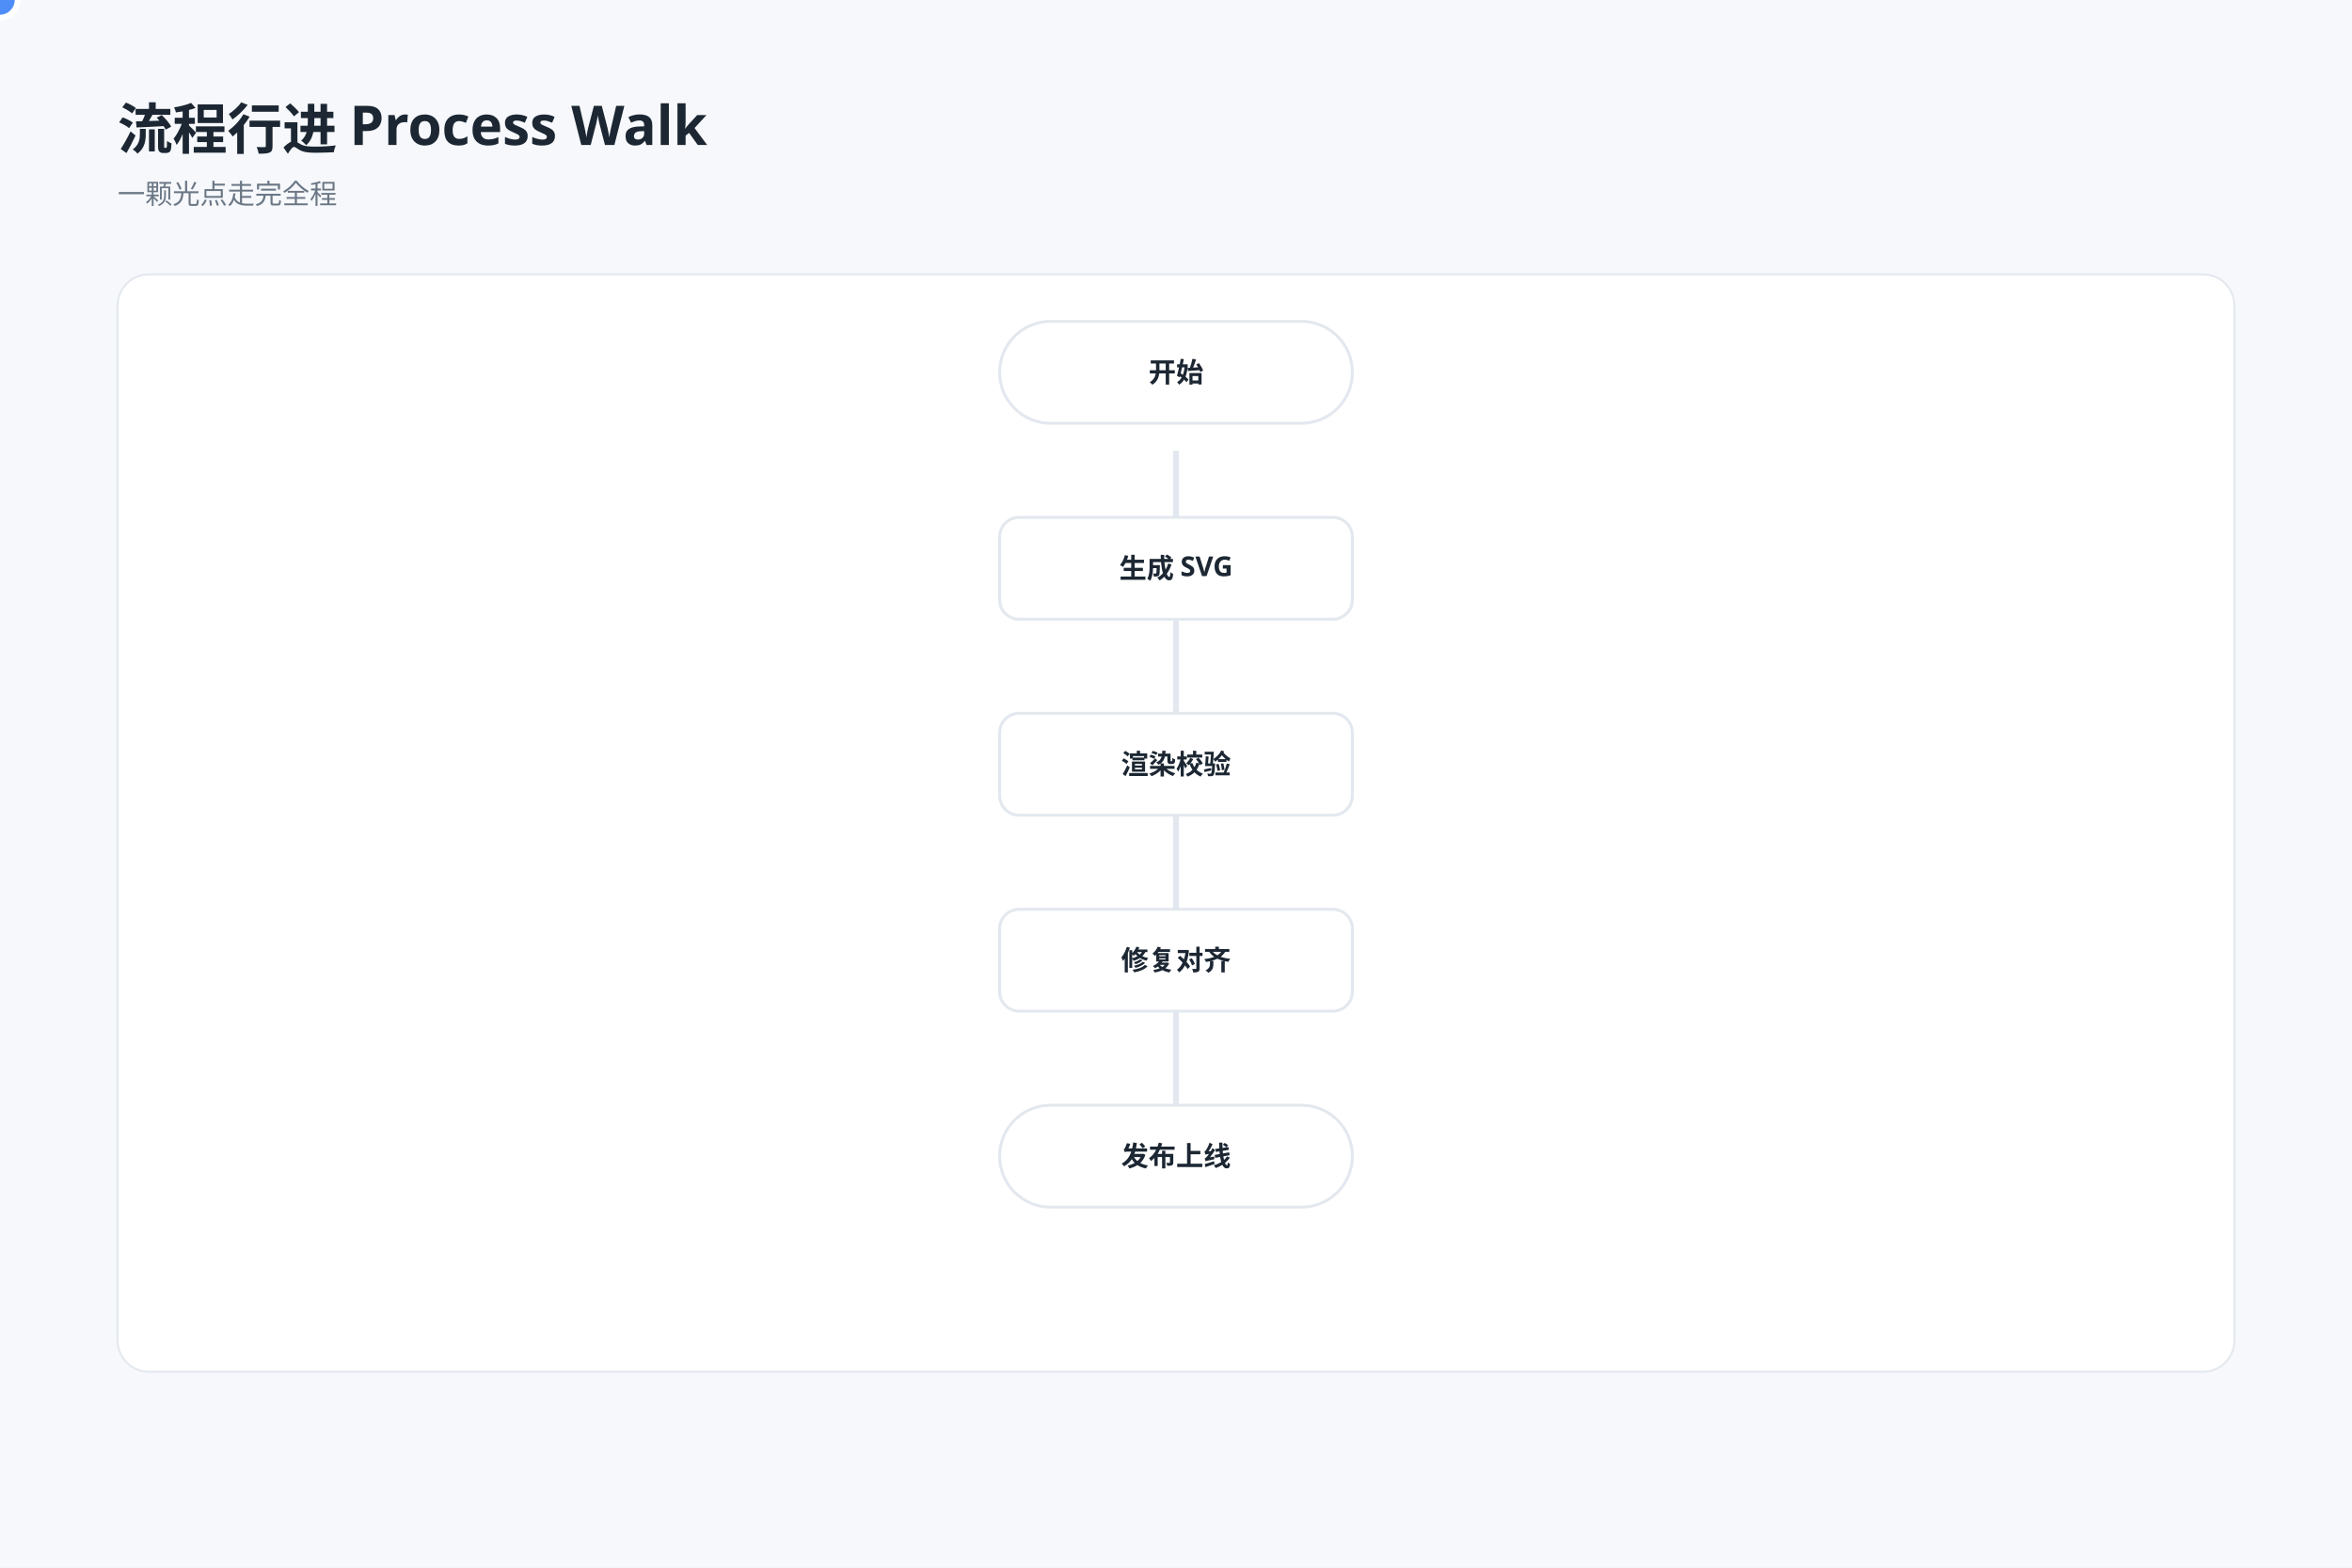
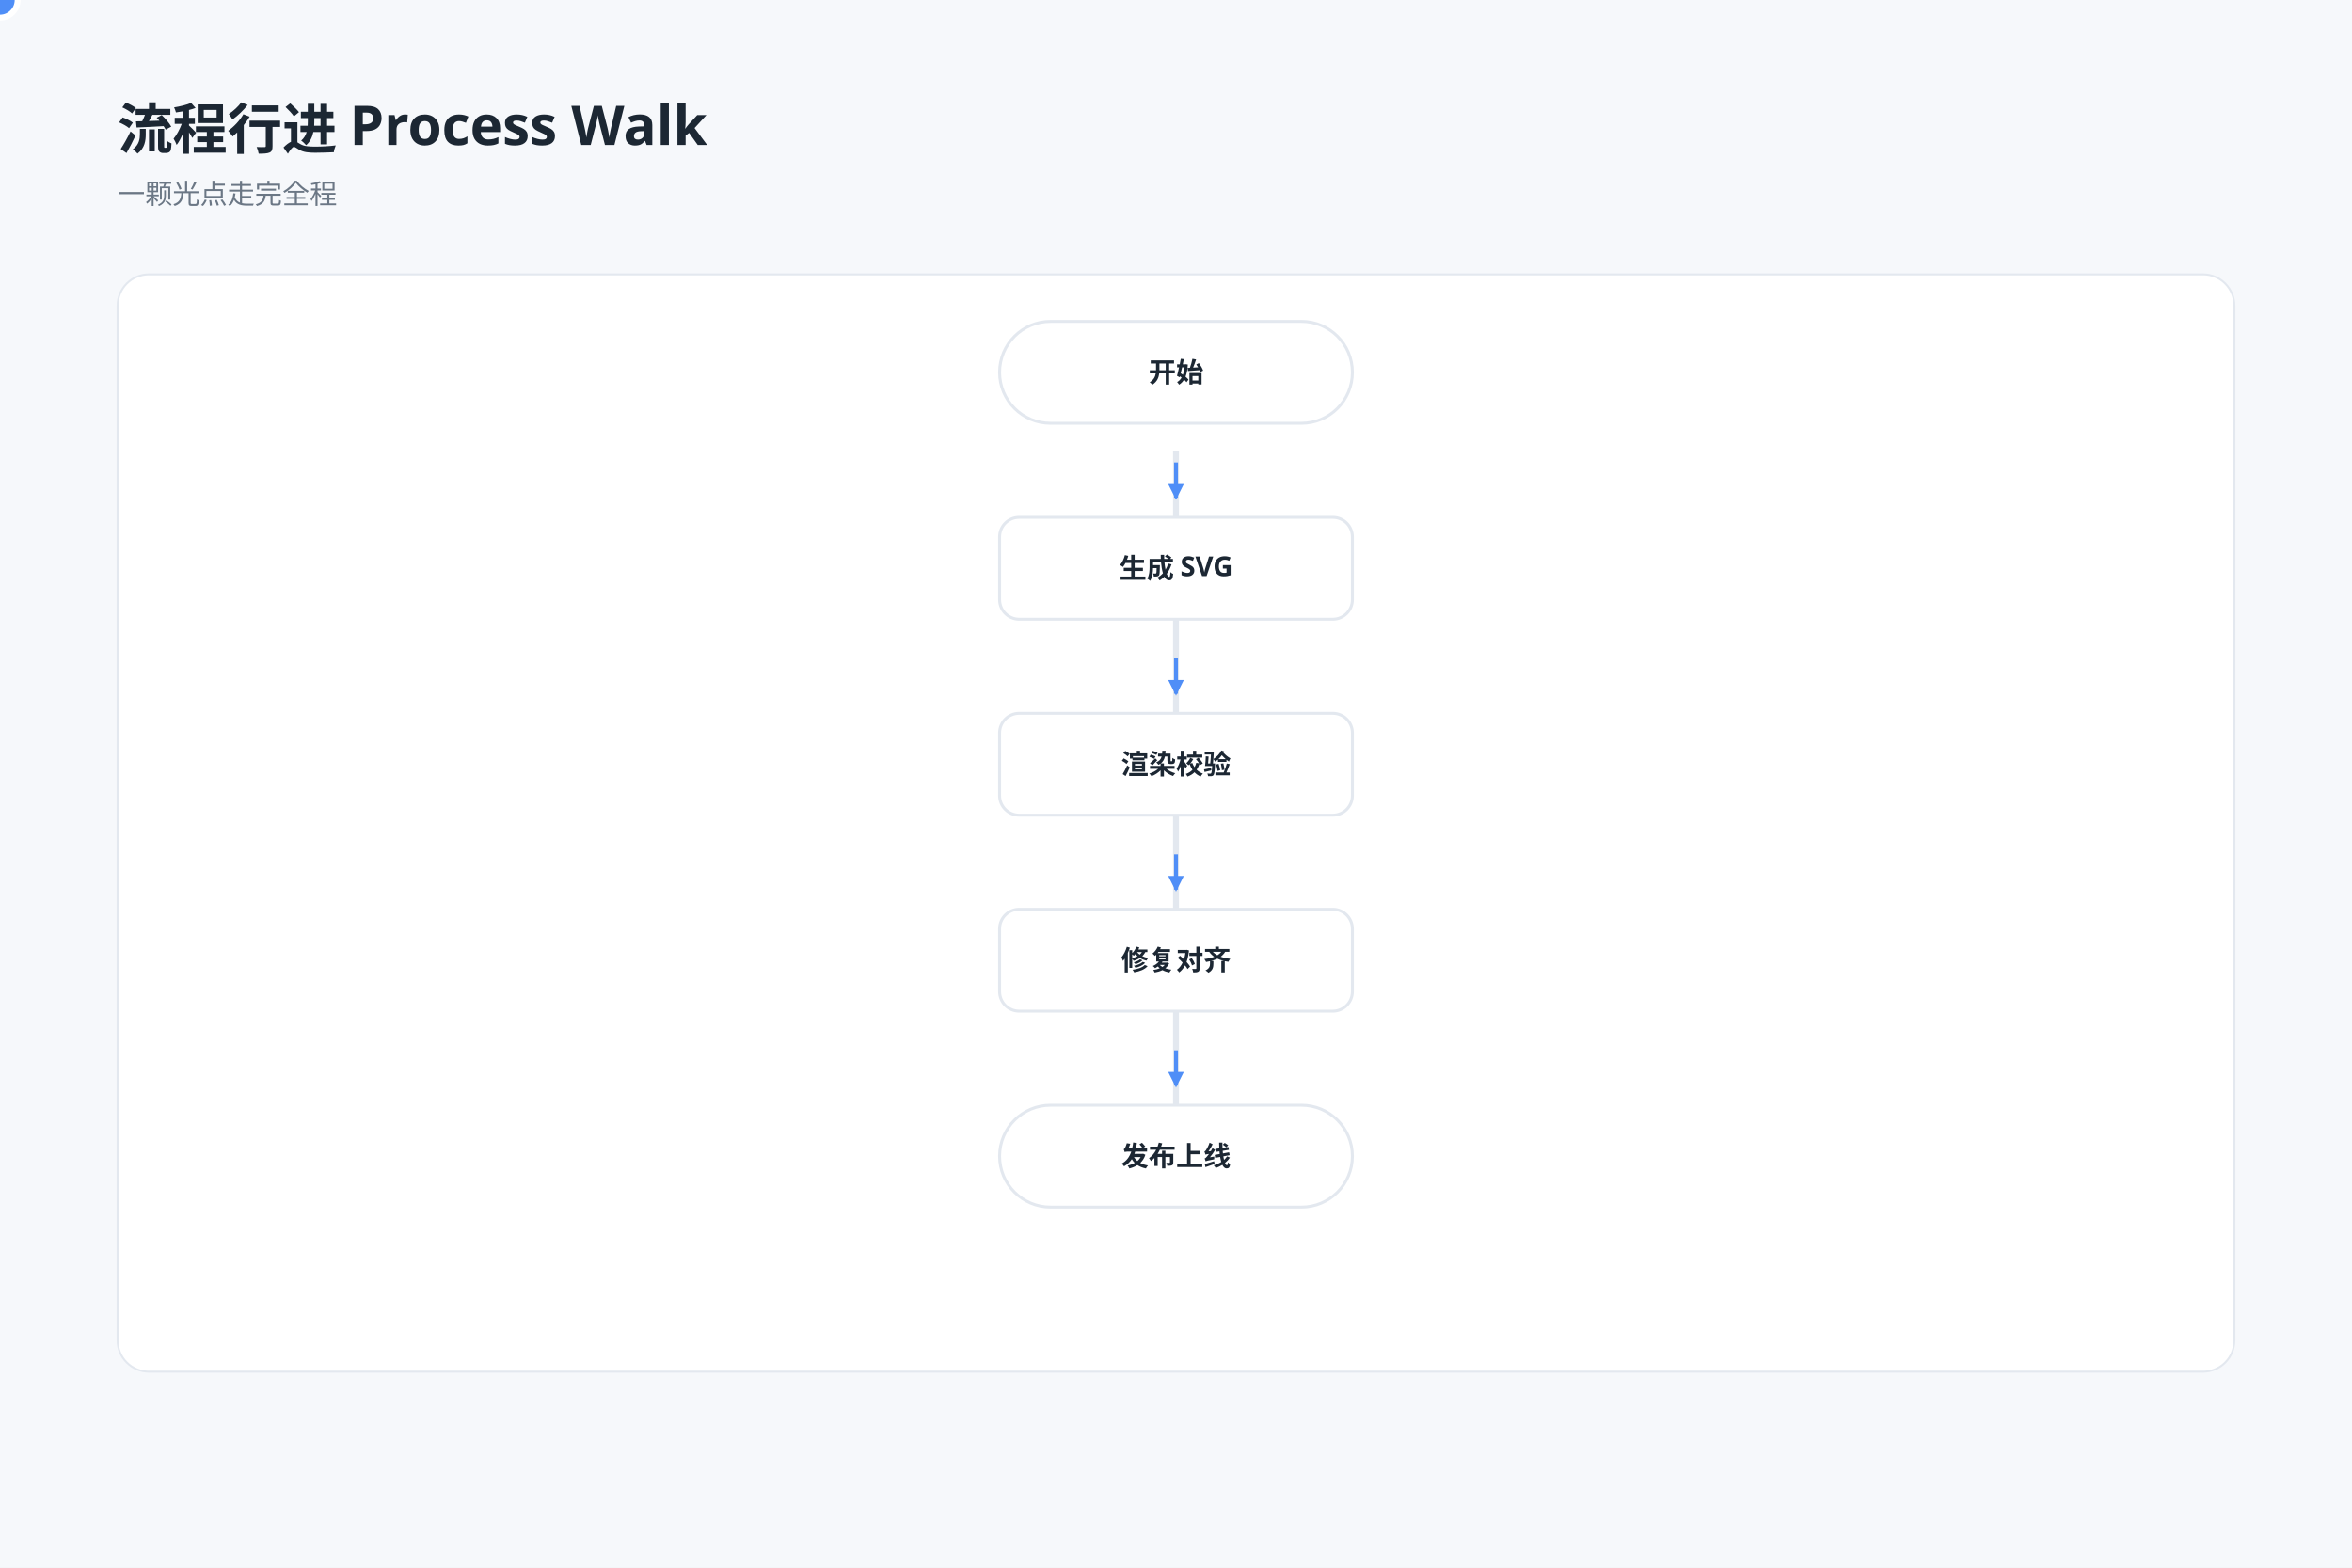
<svg xmlns="http://www.w3.org/2000/svg" width="1200" height="800" viewBox="0 0 1200 800" font-family="PingFang SC, Hiragino Sans GB, Microsoft YaHei, sans-serif">
+   <defs>
+     <marker id="flowArrow" markerWidth="8" markerHeight="8" refX="7" refY="4" orient="auto" markerUnits="userSpaceOnUse">
+       <path d="M0 0 L8 4 L0 8 Z" fill="#4f8ef7" />
+     </marker>
+   </defs>
  <rect width="1200" height="800" fill="#f6f8fb" />
  <text x="60" y="76" font-size="28" font-weight="700" fill="#1c2733">流程行进 Process Walk</text>
  <text x="60" y="104" font-size="14" fill="#6b7785">一颗光点走完全程</text>
  <g>
    <rect x="60" y="140" width="1080" height="560" rx="16" fill="#ffffff" stroke="#e3e8ef" />
  </g>
  <line x1="600" y1="230" x2="600" y2="570" stroke="#e3e8ef" stroke-width="3" />
  <rect x="510" y="164" width="180" height="52" rx="26" fill="#fff" stroke="#e3e8ef" stroke-width="1.5">
    <animate attributeName="stroke" values="#e3e8ef;#4f8ef7;#4f8ef7" keyTimes="0;0.080;1" dur="7s" repeatCount="indefinite" />
  </rect>
  <text x="600" y="195" font-size="14" font-weight="600" fill="#1c2733" text-anchor="middle">开始</text>
  <rect x="510" y="264" width="180" height="52" rx="10" fill="#fff" stroke="#e3e8ef" stroke-width="1.5">
    <animate attributeName="stroke" values="#e3e8ef;#4f8ef7;#4f8ef7" keyTimes="0;0.240;1" dur="7s" repeatCount="indefinite" />
  </rect>
  <text x="600" y="295" font-size="14" font-weight="600" fill="#1c2733" text-anchor="middle">生成 SVG</text>
  <rect x="510" y="364" width="180" height="52" rx="10" fill="#fff" stroke="#e3e8ef" stroke-width="1.5">
    <animate attributeName="stroke" values="#e3e8ef;#4f8ef7;#4f8ef7" keyTimes="0;0.400;1" dur="7s" repeatCount="indefinite" />
  </rect>
  <text x="600" y="395" font-size="14" font-weight="600" fill="#1c2733" text-anchor="middle">渲染校验</text>
  <rect x="510" y="464" width="180" height="52" rx="10" fill="#fff" stroke="#e3e8ef" stroke-width="1.5">
    <animate attributeName="stroke" values="#e3e8ef;#4f8ef7;#4f8ef7" keyTimes="0;0.560;1" dur="7s" repeatCount="indefinite" />
  </rect>
  <text x="600" y="495" font-size="14" font-weight="600" fill="#1c2733" text-anchor="middle">修复对齐</text>
  <rect x="510" y="564" width="180" height="52" rx="26" fill="#fff" stroke="#e3e8ef" stroke-width="1.5">
    <animate attributeName="stroke" values="#e3e8ef;#4f8ef7;#4f8ef7" keyTimes="0;0.720;1" dur="7s" repeatCount="indefinite" />
  </rect>
  <text x="600" y="595" font-size="14" font-weight="600" fill="#1c2733" text-anchor="middle">发布上线</text>
  <circle r="9" fill="#4f8ef7" stroke="#fff" stroke-width="3">
    <animateMotion dur="7s" repeatCount="indefinite" keyPoints="0;1;1" keyTimes="0;0.8;1" calcMode="linear" path="M 600 190 L 600 590" />
    <animate attributeName="opacity" values="1;1;0;0" keyTimes="0;0.8;0.85;1" dur="7s" repeatCount="indefinite" />
  </circle>
+   <line x1="600" y1="236" x2="600" y2="254" stroke="#4f8ef7" stroke-width="2" marker-end="url(#flowArrow)" />
+   <line x1="600" y1="336" x2="600" y2="354" stroke="#4f8ef7" stroke-width="2" marker-end="url(#flowArrow)" />
+   <line x1="600" y1="436" x2="600" y2="454" stroke="#4f8ef7" stroke-width="2" marker-end="url(#flowArrow)" />
+   <line x1="600" y1="536" x2="600" y2="554" stroke="#4f8ef7" stroke-width="2" marker-end="url(#flowArrow)" />
</svg>
